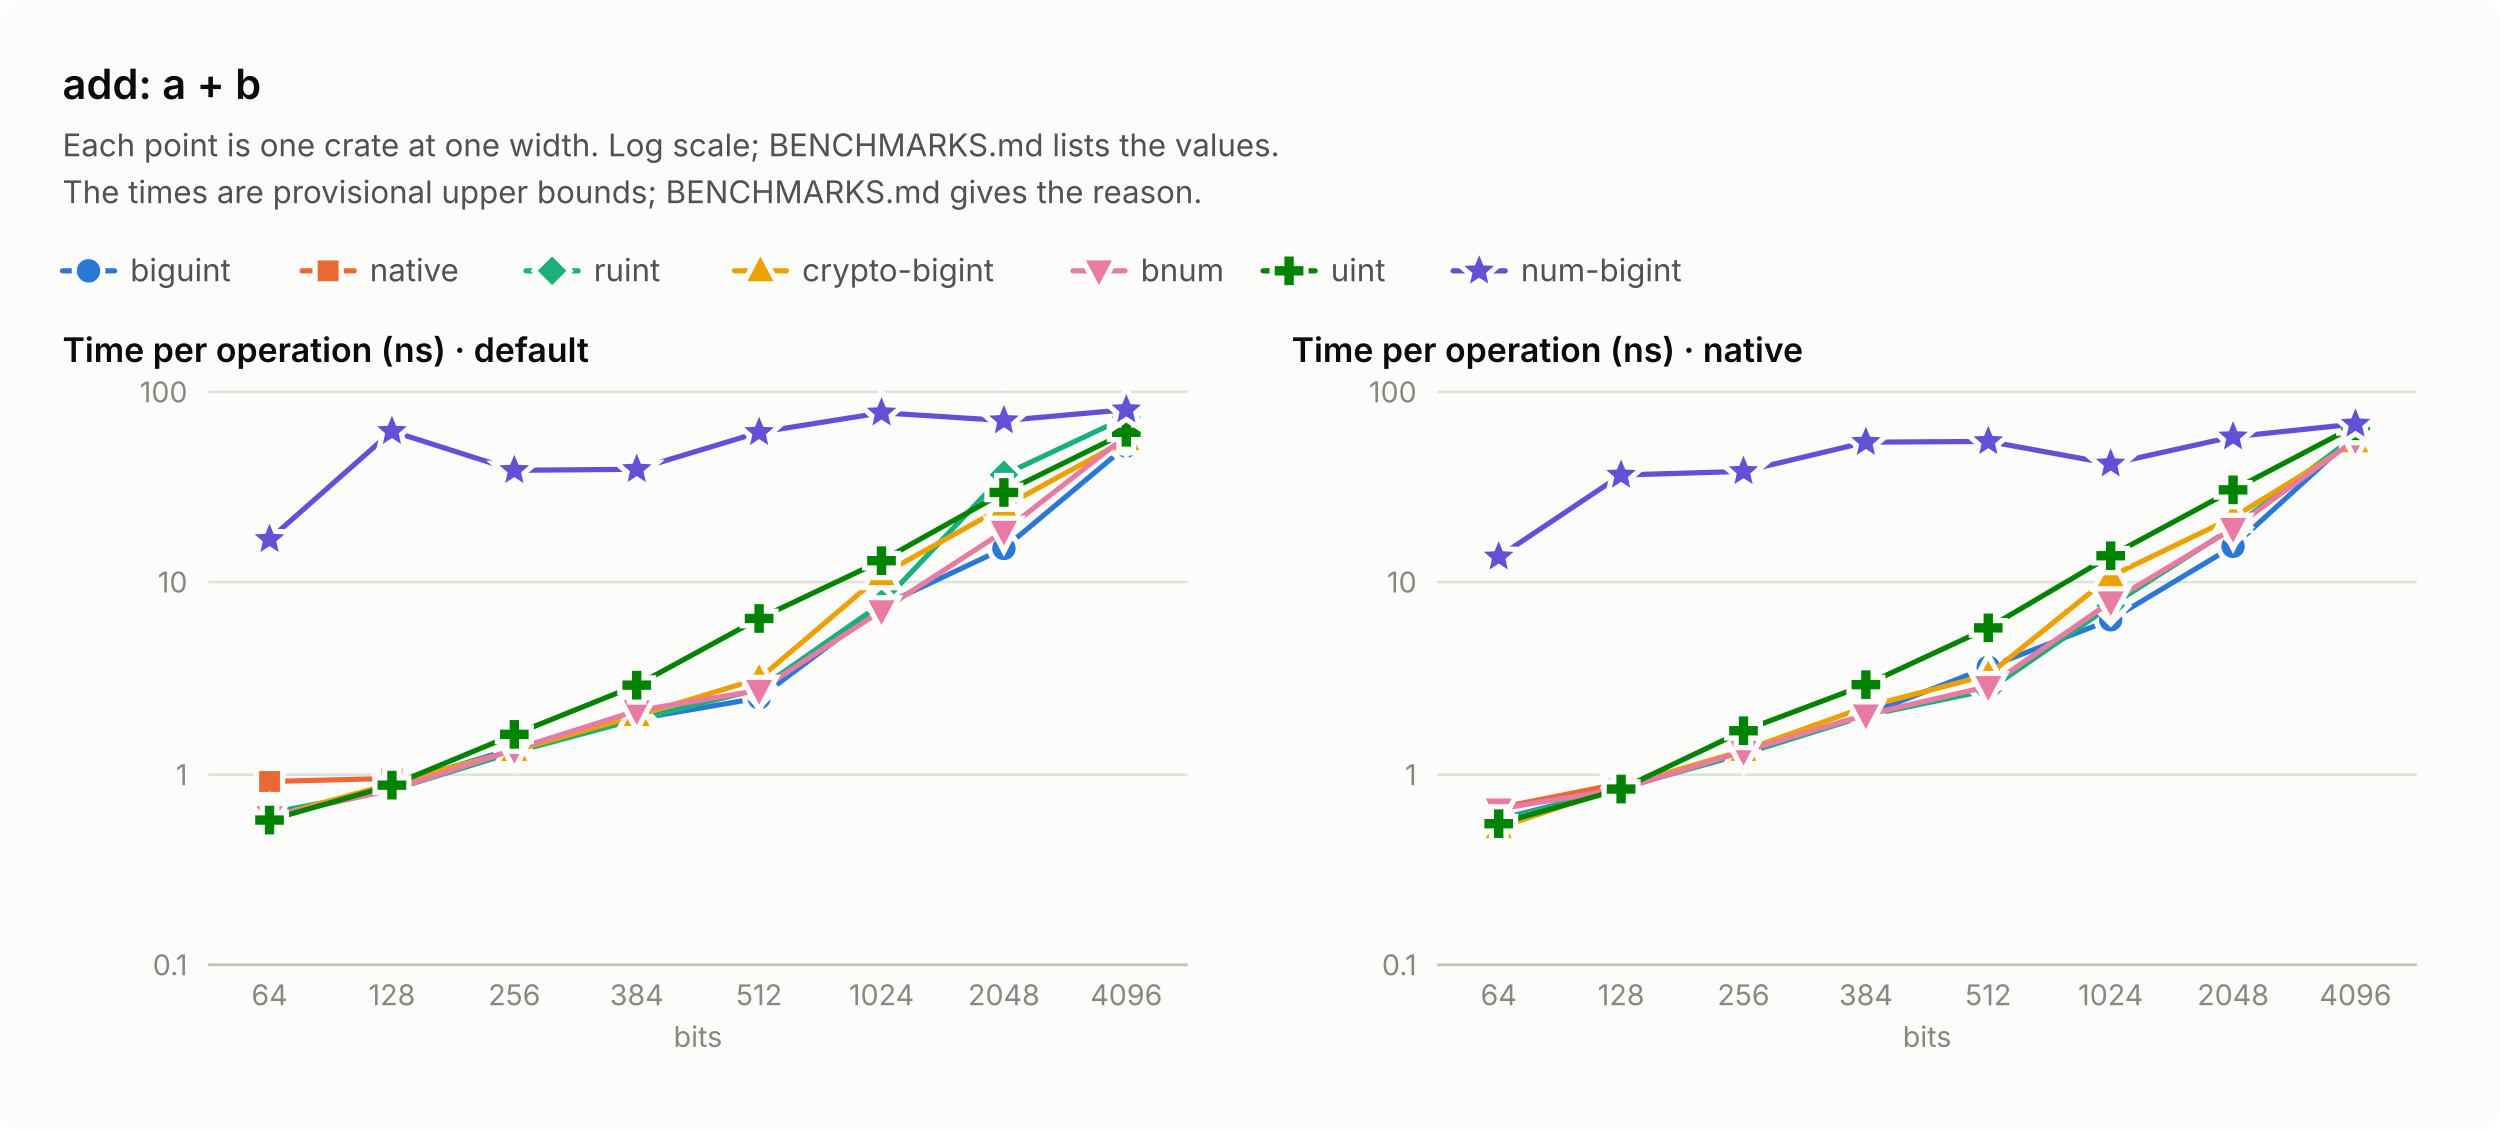
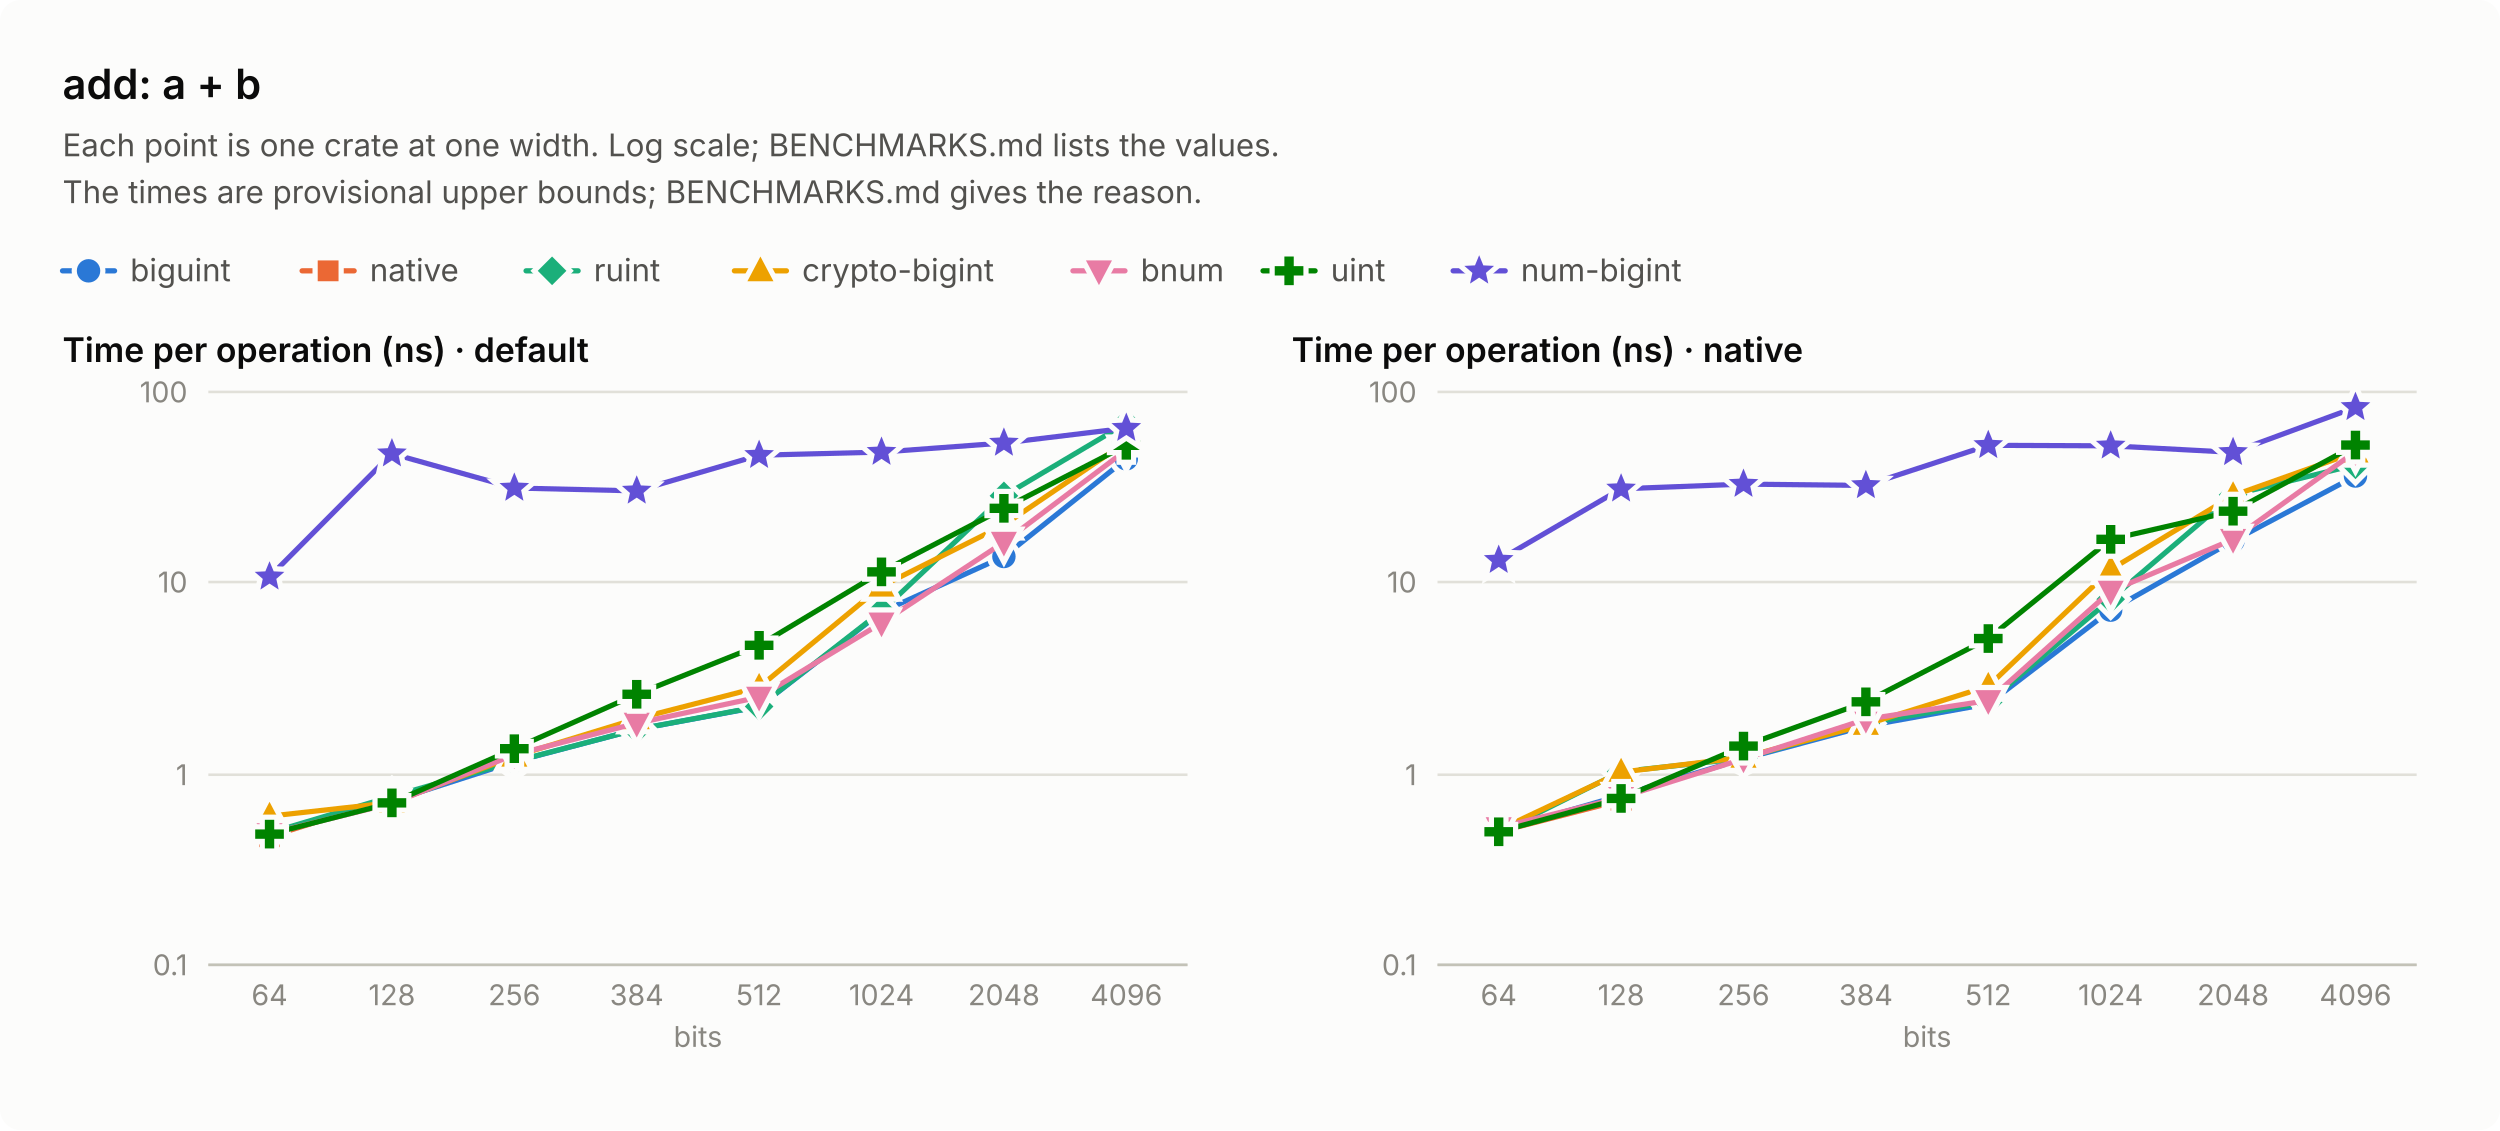
<svg xmlns="http://www.w3.org/2000/svg" width="960" height="434" viewBox="0 0 960 434" role="img" aria-labelledby="title description">
  <style>.grid,.axis{stroke-width:1}.title{font:600 16px system-ui, -apple-system, "Segoe UI", sans-serif}.subtitle,.legend{font:12px system-ui, -apple-system, "Segoe UI", sans-serif}.panel{font:600 13px system-ui, -apple-system, "Segoe UI", sans-serif}.tick{font:11px system-ui, -apple-system, "Segoe UI", sans-serif;font-variant-numeric:tabular-nums}.line{fill:none;stroke-width:2;stroke-linejoin:round;stroke-linecap:round}.marker{stroke-width:4;paint-order:stroke}.surface{fill:#fcfcfb}.grid{stroke:#e1e0d9}.axis{stroke:#c3c2b7}.title,.panel{fill:#0b0b0b}.subtitle,.legend{fill:#52514e}.tick{fill:#898781}.marker{stroke:#fcfcfb}.c0 .line{stroke:#2a78d6}.c0 .marker{fill:#2a78d6}.c1 .line{stroke:#eb6834}.c1 .marker{fill:#eb6834}.c2 .line{stroke:#1baf7a}.c2 .marker{fill:#1baf7a}.c3 .line{stroke:#eda100}.c3 .marker{fill:#eda100}.c4 .line{stroke:#e87ba4}.c4 .marker{fill:#e87ba4}.c5 .line{stroke:#008300}.c5 .marker{fill:#008300}.c6 .line{stroke:#6250d6}.c6 .marker{fill:#6250d6}@media (prefers-color-scheme: dark){.surface{fill:#1a1a19}.grid{stroke:#2c2c2a}.axis{stroke:#383835}.title,.panel{fill:#f0efec}.subtitle,.legend{fill:#c3c2b7}.tick{fill:#898781}.marker{stroke:#1a1a19}.c0 .line{stroke:#3987e5}.c0 .marker{fill:#3987e5}.c1 .line{stroke:#d95926}.c1 .marker{fill:#d95926}.c2 .line{stroke:#199e70}.c2 .marker{fill:#199e70}.c3 .line{stroke:#c98500}.c3 .marker{fill:#c98500}.c4 .line{stroke:#d55181}.c4 .marker{fill:#d55181}.c5 .line{stroke:#008300}.c5 .marker{fill:#008300}.c6 .line{stroke:#9085e9}.c6 .marker{fill:#9085e9}}</style>
  <rect class="surface" width="960" height="434" rx="8" />
  <text class="title" x="24" y="38">add: a + b</text>
  <text class="subtitle" x="24" y="60">Each point is one crate at one width. Log scale; BENCHMARKS.md lists the values.</text>
  <text class="subtitle" x="24" y="78">The times are provisional upper bounds; BENCHMARKS.md gives the reason.</text>
  <g class="c0">
    <path class="line" d="M24,104h20" />
    <path class="marker" transform="translate(34,104)" d="M0,-4.5A4.5,4.5 0 1 1 0,4.5A4.5,4.5 0 1 1 0,-4.5Z" />
  </g>
  <text class="legend" x="50" y="108">biguint</text>
  <g class="c1">
    <path class="line" d="M116,104h20" />
    <path class="marker" transform="translate(126,104)" d="M-4,-4H4V4H-4Z" />
  </g>
  <text class="legend" x="142" y="108">native</text>
  <g class="c2">
    <path class="line" d="M202,104h20" />
    <path class="marker" transform="translate(212,104)" d="M0,-5.5L5.5,0L0,5.5L-5.5,0Z" />
  </g>
  <text class="legend" x="228" y="108">ruint</text>
  <g class="c3">
    <path class="line" d="M282,104h20" />
    <path class="marker" transform="translate(292,104)" d="M0,-5.5L5,4H-5Z" />
  </g>
  <text class="legend" x="308" y="108">crypto-bigint</text>
  <g class="c4">
    <path class="line" d="M412,104h20" />
    <path class="marker" transform="translate(422,104)" d="M0,5.5L5,-4H-5Z" />
  </g>
  <text class="legend" x="438" y="108">bnum</text>
  <g class="c5">
    <path class="line" d="M485,104h20" />
    <path class="marker" transform="translate(495,104)" d="M-1.8,-5.5H1.8V-1.8H5.5V1.8H1.8V5.5H-1.8V1.8H-5.5V-1.8H-1.8Z" />
  </g>
  <text class="legend" x="511" y="108">uint</text>
  <g class="c6">
    <path class="line" d="M558,104h20" />
    <path class="marker" transform="translate(568,104)" d="M0,-6L1.6,-2.1L5.7,-1.9L2.6,0.8L3.5,4.9L0,2.6L-3.5,4.9L-2.6,0.8L-5.7,-1.9L-1.6,-2.1Z" />
  </g>
  <text class="legend" x="584" y="108">num-bigint</text>
  <text class="panel" x="24" y="139">Time per operation (ns) · default</text>
  <path class="grid" d="M80,370.5H456" />
  <text class="tick" x="72" y="374.5" text-anchor="end">0.1</text>
  <path class="grid" d="M80,297.5H456" />
  <text class="tick" x="72" y="301.5" text-anchor="end">1</text>
  <path class="grid" d="M80,223.5H456" />
  <text class="tick" x="72" y="227.5" text-anchor="end">10</text>
  <path class="grid" d="M80,150.5H456" />
  <text class="tick" x="72" y="154.5" text-anchor="end">100</text>
  <path class="axis" d="M80,370.5H456" />
  <text class="tick" x="103.5" y="386" text-anchor="middle">64</text>
  <text class="tick" x="150.5" y="386" text-anchor="middle">128</text>
  <text class="tick" x="197.5" y="386" text-anchor="middle">256</text>
  <text class="tick" x="244.5" y="386" text-anchor="middle">384</text>
  <text class="tick" x="291.5" y="386" text-anchor="middle">512</text>
  <text class="tick" x="338.5" y="386" text-anchor="middle">1024</text>
  <text class="tick" x="385.5" y="386" text-anchor="middle">2048</text>
  <text class="tick" x="432.5" y="386" text-anchor="middle">4096</text>
  <text class="tick" x="268.0" y="402" text-anchor="middle">bits</text>
  <g class="c0">
-     <path class="line" d="M103.5,314.4L150.5,301.6L197.5,287.3L244.5,276.1L291.5,268.0L338.5,232.7L385.5,210.6L432.5,171.3" />
-     <path class="marker" transform="translate(103.5,314.4)" d="M0,-4.5A4.5,4.5 0 1 1 0,4.5A4.5,4.5 0 1 1 0,-4.5Z" />
-     <path class="marker" transform="translate(150.5,301.6)" d="M0,-4.5A4.5,4.5 0 1 1 0,4.5A4.5,4.5 0 1 1 0,-4.5Z" />
-     <path class="marker" transform="translate(197.5,287.3)" d="M0,-4.5A4.5,4.5 0 1 1 0,4.5A4.5,4.5 0 1 1 0,-4.5Z" />
-     <path class="marker" transform="translate(244.5,276.1)" d="M0,-4.5A4.5,4.5 0 1 1 0,4.5A4.5,4.5 0 1 1 0,-4.5Z" />
-     <path class="marker" transform="translate(291.5,268.0)" d="M0,-4.5A4.5,4.5 0 1 1 0,4.5A4.5,4.5 0 1 1 0,-4.5Z" />
-     <path class="marker" transform="translate(338.5,232.7)" d="M0,-4.5A4.5,4.5 0 1 1 0,4.5A4.5,4.5 0 1 1 0,-4.5Z" />
-     <path class="marker" transform="translate(385.5,210.6)" d="M0,-4.5A4.5,4.5 0 1 1 0,4.5A4.5,4.5 0 1 1 0,-4.5Z" />
-     <path class="marker" transform="translate(432.5,171.3)" d="M0,-4.5A4.5,4.5 0 1 1 0,4.5A4.5,4.5 0 1 1 0,-4.5Z" />
+     <path class="line" d="M103.5,320.0L150.5,307.6L197.5,292.5L244.5,280.1L291.5,271.4L338.5,235.0L385.5,213.7L432.5,176.2" />
+     <path class="marker" transform="translate(103.5,320.0)" d="M0,-4.5A4.5,4.5 0 1 1 0,4.5A4.5,4.5 0 1 1 0,-4.5Z" />
+     <path class="marker" transform="translate(150.5,307.6)" d="M0,-4.5A4.5,4.5 0 1 1 0,4.5A4.5,4.5 0 1 1 0,-4.5Z" />
+     <path class="marker" transform="translate(197.5,292.5)" d="M0,-4.5A4.5,4.5 0 1 1 0,4.5A4.5,4.5 0 1 1 0,-4.5Z" />
+     <path class="marker" transform="translate(244.5,280.1)" d="M0,-4.5A4.5,4.5 0 1 1 0,4.5A4.5,4.5 0 1 1 0,-4.5Z" />
+     <path class="marker" transform="translate(291.5,271.4)" d="M0,-4.5A4.5,4.5 0 1 1 0,4.5A4.5,4.5 0 1 1 0,-4.5Z" />
+     <path class="marker" transform="translate(338.5,235.0)" d="M0,-4.5A4.5,4.5 0 1 1 0,4.5A4.5,4.5 0 1 1 0,-4.5Z" />
+     <path class="marker" transform="translate(385.5,213.7)" d="M0,-4.5A4.5,4.5 0 1 1 0,4.5A4.5,4.5 0 1 1 0,-4.5Z" />
+     <path class="marker" transform="translate(432.5,176.2)" d="M0,-4.5A4.5,4.5 0 1 1 0,4.5A4.5,4.5 0 1 1 0,-4.5Z" />
  </g>
  <g class="c1">
-     <path class="line" d="M103.5,300.1L150.5,298.9" />
-     <path class="marker" transform="translate(103.5,300.1)" d="M-4,-4H4V4H-4Z" />
-     <path class="marker" transform="translate(150.5,298.9)" d="M-4,-4H4V4H-4Z" />
+     <path class="line" d="M103.5,321.3L150.5,306.5" />
+     <path class="marker" transform="translate(103.5,321.3)" d="M-4,-4H4V4H-4Z" />
+     <path class="marker" transform="translate(150.5,306.5)" d="M-4,-4H4V4H-4Z" />
  </g>
  <g class="c2">
-     <path class="line" d="M103.5,312.1L150.5,303.3L197.5,288.8L244.5,276.2L291.5,264.6L338.5,231.8L385.5,182.3L432.5,160.2" />
-     <path class="marker" transform="translate(103.5,312.1)" d="M0,-5.5L5.5,0L0,5.5L-5.5,0Z" />
-     <path class="marker" transform="translate(150.5,303.3)" d="M0,-5.5L5.5,0L0,5.5L-5.5,0Z" />
-     <path class="marker" transform="translate(197.5,288.8)" d="M0,-5.5L5.5,0L0,5.5L-5.5,0Z" />
-     <path class="marker" transform="translate(244.5,276.2)" d="M0,-5.5L5.5,0L0,5.5L-5.5,0Z" />
-     <path class="marker" transform="translate(291.5,264.6)" d="M0,-5.5L5.5,0L0,5.5L-5.5,0Z" />
-     <path class="marker" transform="translate(338.5,231.8)" d="M0,-5.5L5.5,0L0,5.5L-5.5,0Z" />
-     <path class="marker" transform="translate(385.5,182.3)" d="M0,-5.5L5.5,0L0,5.5L-5.5,0Z" />
-     <path class="marker" transform="translate(432.5,160.2)" d="M0,-5.5L5.5,0L0,5.5L-5.5,0Z" />
+     <path class="line" d="M103.5,319.8L150.5,305.8L197.5,292.4L244.5,280.1L291.5,271.3L338.5,234.7L385.5,190.4L432.5,162.5" />
+     <path class="marker" transform="translate(103.5,319.8)" d="M0,-5.5L5.5,0L0,5.5L-5.5,0Z" />
+     <path class="marker" transform="translate(150.5,305.8)" d="M0,-5.5L5.5,0L0,5.5L-5.5,0Z" />
+     <path class="marker" transform="translate(197.5,292.4)" d="M0,-5.5L5.5,0L0,5.5L-5.5,0Z" />
+     <path class="marker" transform="translate(244.5,280.1)" d="M0,-5.5L5.5,0L0,5.5L-5.5,0Z" />
+     <path class="marker" transform="translate(291.5,271.3)" d="M0,-5.5L5.5,0L0,5.5L-5.5,0Z" />
+     <path class="marker" transform="translate(338.5,234.7)" d="M0,-5.5L5.5,0L0,5.5L-5.5,0Z" />
+     <path class="marker" transform="translate(385.5,190.4)" d="M0,-5.5L5.5,0L0,5.5L-5.5,0Z" />
+     <path class="marker" transform="translate(432.5,162.5)" d="M0,-5.5L5.5,0L0,5.5L-5.5,0Z" />
  </g>
  <g class="c3">
-     <path class="line" d="M103.5,313.9L150.5,300.9L197.5,288.2L244.5,274.8L291.5,260.6L338.5,220.7L385.5,194.6L432.5,168.9" />
-     <path class="marker" transform="translate(103.5,313.9)" d="M0,-5.5L5,4H-5Z" />
-     <path class="marker" transform="translate(150.5,300.9)" d="M0,-5.5L5,4H-5Z" />
-     <path class="marker" transform="translate(197.5,288.2)" d="M0,-5.5L5,4H-5Z" />
-     <path class="marker" transform="translate(244.5,274.8)" d="M0,-5.5L5,4H-5Z" />
-     <path class="marker" transform="translate(291.5,260.6)" d="M0,-5.5L5,4H-5Z" />
-     <path class="marker" transform="translate(338.5,220.7)" d="M0,-5.5L5,4H-5Z" />
-     <path class="marker" transform="translate(385.5,194.6)" d="M0,-5.5L5,4H-5Z" />
-     <path class="marker" transform="translate(432.5,168.9)" d="M0,-5.5L5,4H-5Z" />
+     <path class="line" d="M103.5,313.4L150.5,308.2L197.5,290.4L244.5,276.0L291.5,263.9L338.5,225.1L385.5,201.6L432.5,169.7" />
+     <path class="marker" transform="translate(103.5,313.4)" d="M0,-5.5L5,4H-5Z" />
+     <path class="marker" transform="translate(150.5,308.2)" d="M0,-5.5L5,4H-5Z" />
+     <path class="marker" transform="translate(197.5,290.4)" d="M0,-5.5L5,4H-5Z" />
+     <path class="marker" transform="translate(244.5,276.0)" d="M0,-5.5L5,4H-5Z" />
+     <path class="marker" transform="translate(291.5,263.9)" d="M0,-5.5L5,4H-5Z" />
+     <path class="marker" transform="translate(338.5,225.1)" d="M0,-5.5L5,4H-5Z" />
+     <path class="marker" transform="translate(385.5,201.6)" d="M0,-5.5L5,4H-5Z" />
+     <path class="marker" transform="translate(432.5,169.7)" d="M0,-5.5L5,4H-5Z" />
  </g>
  <g class="c4">
-     <path class="line" d="M103.5,313.5L150.5,303.3L197.5,287.8L244.5,272.9L291.5,265.1L338.5,234.5L385.5,204.0L432.5,167.4" />
-     <path class="marker" transform="translate(103.5,313.5)" d="M0,5.5L5,-4H-5Z" />
-     <path class="marker" transform="translate(150.5,303.3)" d="M0,5.5L5,-4H-5Z" />
-     <path class="marker" transform="translate(197.5,287.8)" d="M0,5.5L5,-4H-5Z" />
-     <path class="marker" transform="translate(244.5,272.9)" d="M0,5.5L5,-4H-5Z" />
-     <path class="marker" transform="translate(291.5,265.1)" d="M0,5.5L5,-4H-5Z" />
-     <path class="marker" transform="translate(338.5,234.5)" d="M0,5.5L5,-4H-5Z" />
-     <path class="marker" transform="translate(385.5,204.0)" d="M0,5.5L5,-4H-5Z" />
-     <path class="marker" transform="translate(432.5,167.4)" d="M0,5.5L5,-4H-5Z" />
+     <path class="line" d="M103.5,320.1L150.5,308.5L197.5,289.8L244.5,277.7L291.5,267.7L338.5,239.2L385.5,208.2L432.5,172.8" />
+     <path class="marker" transform="translate(103.5,320.1)" d="M0,5.5L5,-4H-5Z" />
+     <path class="marker" transform="translate(150.5,308.5)" d="M0,5.5L5,-4H-5Z" />
+     <path class="marker" transform="translate(197.5,289.8)" d="M0,5.5L5,-4H-5Z" />
+     <path class="marker" transform="translate(244.5,277.7)" d="M0,5.5L5,-4H-5Z" />
+     <path class="marker" transform="translate(291.5,267.7)" d="M0,5.5L5,-4H-5Z" />
+     <path class="marker" transform="translate(338.5,239.2)" d="M0,5.5L5,-4H-5Z" />
+     <path class="marker" transform="translate(385.5,208.2)" d="M0,5.5L5,-4H-5Z" />
+     <path class="marker" transform="translate(432.5,172.8)" d="M0,5.5L5,-4H-5Z" />
  </g>
  <g class="c5">
-     <path class="line" d="M103.5,314.9L150.5,301.5L197.5,282.0L244.5,263.1L291.5,237.5L338.5,215.3L385.5,189.1L432.5,166.0" />
-     <path class="marker" transform="translate(103.5,314.9)" d="M-1.8,-5.5H1.8V-1.8H5.5V1.8H1.8V5.5H-1.8V1.8H-5.5V-1.8H-1.8Z" />
-     <path class="marker" transform="translate(150.5,301.5)" d="M-1.8,-5.5H1.8V-1.8H5.5V1.8H1.8V5.5H-1.8V1.8H-5.5V-1.8H-1.8Z" />
-     <path class="marker" transform="translate(197.5,282.0)" d="M-1.8,-5.5H1.8V-1.8H5.5V1.8H1.8V5.5H-1.8V1.8H-5.5V-1.8H-1.8Z" />
-     <path class="marker" transform="translate(244.5,263.1)" d="M-1.8,-5.5H1.8V-1.8H5.5V1.8H1.8V5.5H-1.8V1.8H-5.5V-1.8H-1.8Z" />
-     <path class="marker" transform="translate(291.5,237.5)" d="M-1.8,-5.5H1.8V-1.8H5.5V1.8H1.8V5.5H-1.8V1.8H-5.5V-1.8H-1.8Z" />
-     <path class="marker" transform="translate(338.5,215.3)" d="M-1.8,-5.5H1.8V-1.8H5.5V1.8H1.8V5.5H-1.8V1.8H-5.5V-1.8H-1.8Z" />
-     <path class="marker" transform="translate(385.5,189.1)" d="M-1.8,-5.5H1.8V-1.8H5.5V1.8H1.8V5.5H-1.8V1.8H-5.5V-1.8H-1.8Z" />
-     <path class="marker" transform="translate(432.5,166.0)" d="M-1.8,-5.5H1.8V-1.8H5.5V1.8H1.8V5.5H-1.8V1.8H-5.5V-1.8H-1.8Z" />
+     <path class="line" d="M103.5,320.3L150.5,308.3L197.5,287.5L244.5,266.6L291.5,247.8L338.5,219.6L385.5,195.2L432.5,171.0" />
+     <path class="marker" transform="translate(103.5,320.3)" d="M-1.8,-5.5H1.8V-1.8H5.5V1.8H1.8V5.5H-1.8V1.8H-5.5V-1.8H-1.8Z" />
+     <path class="marker" transform="translate(150.5,308.3)" d="M-1.8,-5.5H1.8V-1.8H5.5V1.8H1.8V5.5H-1.8V1.8H-5.5V-1.8H-1.8Z" />
+     <path class="marker" transform="translate(197.5,287.5)" d="M-1.8,-5.5H1.8V-1.8H5.5V1.8H1.8V5.5H-1.8V1.8H-5.5V-1.8H-1.8Z" />
+     <path class="marker" transform="translate(244.5,266.6)" d="M-1.8,-5.5H1.8V-1.8H5.5V1.8H1.8V5.5H-1.8V1.8H-5.5V-1.8H-1.8Z" />
+     <path class="marker" transform="translate(291.5,247.8)" d="M-1.8,-5.5H1.8V-1.8H5.5V1.8H1.8V5.5H-1.8V1.8H-5.5V-1.8H-1.8Z" />
+     <path class="marker" transform="translate(338.5,219.6)" d="M-1.8,-5.5H1.8V-1.8H5.5V1.8H1.8V5.5H-1.8V1.8H-5.5V-1.8H-1.8Z" />
+     <path class="marker" transform="translate(385.5,195.2)" d="M-1.8,-5.5H1.8V-1.8H5.5V1.8H1.8V5.5H-1.8V1.8H-5.5V-1.8H-1.8Z" />
+     <path class="marker" transform="translate(432.5,171.0)" d="M-1.8,-5.5H1.8V-1.8H5.5V1.8H1.8V5.5H-1.8V1.8H-5.5V-1.8H-1.8Z" />
  </g>
  <g class="c6">
-     <path class="line" d="M103.5,207.1L150.5,165.6L197.5,180.6L244.5,180.2L291.5,166.0L338.5,158.5L385.5,161.5L432.5,157.3" />
-     <path class="marker" transform="translate(103.5,207.1)" d="M0,-6L1.6,-2.1L5.7,-1.9L2.6,0.8L3.5,4.9L0,2.6L-3.5,4.9L-2.6,0.8L-5.7,-1.9L-1.6,-2.1Z" />
-     <path class="marker" transform="translate(150.5,165.6)" d="M0,-6L1.6,-2.1L5.7,-1.9L2.6,0.8L3.5,4.9L0,2.6L-3.5,4.9L-2.6,0.8L-5.7,-1.9L-1.6,-2.1Z" />
-     <path class="marker" transform="translate(197.5,180.6)" d="M0,-6L1.6,-2.1L5.7,-1.9L2.6,0.8L3.5,4.9L0,2.6L-3.5,4.9L-2.6,0.8L-5.7,-1.9L-1.6,-2.1Z" />
-     <path class="marker" transform="translate(244.5,180.2)" d="M0,-6L1.6,-2.1L5.7,-1.9L2.6,0.8L3.5,4.9L0,2.6L-3.5,4.9L-2.6,0.8L-5.7,-1.9L-1.6,-2.1Z" />
-     <path class="marker" transform="translate(291.5,166.0)" d="M0,-6L1.6,-2.1L5.7,-1.9L2.6,0.8L3.5,4.9L0,2.6L-3.5,4.9L-2.6,0.8L-5.7,-1.9L-1.6,-2.1Z" />
-     <path class="marker" transform="translate(338.5,158.5)" d="M0,-6L1.6,-2.1L5.7,-1.9L2.6,0.8L3.5,4.9L0,2.6L-3.5,4.9L-2.6,0.8L-5.7,-1.9L-1.6,-2.1Z" />
-     <path class="marker" transform="translate(385.5,161.5)" d="M0,-6L1.6,-2.1L5.7,-1.9L2.6,0.8L3.5,4.9L0,2.6L-3.5,4.9L-2.6,0.8L-5.7,-1.9L-1.6,-2.1Z" />
-     <path class="marker" transform="translate(432.5,157.3)" d="M0,-6L1.6,-2.1L5.7,-1.9L2.6,0.8L3.5,4.9L0,2.6L-3.5,4.9L-2.6,0.8L-5.7,-1.9L-1.6,-2.1Z" />
+     <path class="line" d="M103.5,221.5L150.5,174.2L197.5,187.4L244.5,188.5L291.5,174.8L338.5,173.6L385.5,170.1L432.5,164.4" />
+     <path class="marker" transform="translate(103.5,221.5)" d="M0,-6L1.6,-2.1L5.7,-1.9L2.6,0.8L3.5,4.9L0,2.6L-3.5,4.9L-2.6,0.8L-5.7,-1.9L-1.6,-2.1Z" />
+     <path class="marker" transform="translate(150.5,174.2)" d="M0,-6L1.6,-2.1L5.7,-1.9L2.6,0.8L3.5,4.9L0,2.6L-3.5,4.9L-2.6,0.8L-5.7,-1.9L-1.6,-2.1Z" />
+     <path class="marker" transform="translate(197.5,187.4)" d="M0,-6L1.6,-2.1L5.7,-1.9L2.6,0.8L3.5,4.9L0,2.6L-3.5,4.9L-2.6,0.8L-5.7,-1.9L-1.6,-2.1Z" />
+     <path class="marker" transform="translate(244.5,188.5)" d="M0,-6L1.6,-2.1L5.7,-1.9L2.6,0.8L3.5,4.9L0,2.6L-3.5,4.9L-2.6,0.8L-5.7,-1.9L-1.6,-2.1Z" />
+     <path class="marker" transform="translate(291.5,174.8)" d="M0,-6L1.6,-2.1L5.7,-1.9L2.6,0.8L3.5,4.9L0,2.6L-3.5,4.9L-2.6,0.8L-5.7,-1.9L-1.6,-2.1Z" />
+     <path class="marker" transform="translate(338.5,173.6)" d="M0,-6L1.6,-2.1L5.7,-1.9L2.6,0.8L3.5,4.9L0,2.6L-3.5,4.9L-2.6,0.8L-5.7,-1.9L-1.6,-2.1Z" />
+     <path class="marker" transform="translate(385.5,170.1)" d="M0,-6L1.6,-2.1L5.7,-1.9L2.6,0.8L3.5,4.9L0,2.6L-3.5,4.9L-2.6,0.8L-5.7,-1.9L-1.6,-2.1Z" />
+     <path class="marker" transform="translate(432.5,164.4)" d="M0,-6L1.6,-2.1L5.7,-1.9L2.6,0.8L3.5,4.9L0,2.6L-3.5,4.9L-2.6,0.8L-5.7,-1.9L-1.6,-2.1Z" />
  </g>
  <text class="panel" x="496" y="139">Time per operation (ns) · native</text>
  <path class="grid" d="M552,370.5H928" />
  <text class="tick" x="544" y="374.5" text-anchor="end">0.1</text>
  <path class="grid" d="M552,297.5H928" />
  <text class="tick" x="544" y="301.5" text-anchor="end">1</text>
  <path class="grid" d="M552,223.5H928" />
  <text class="tick" x="544" y="227.5" text-anchor="end">10</text>
  <path class="grid" d="M552,150.5H928" />
  <text class="tick" x="544" y="154.5" text-anchor="end">100</text>
  <path class="axis" d="M552,370.5H928" />
  <text class="tick" x="575.5" y="386" text-anchor="middle">64</text>
  <text class="tick" x="622.5" y="386" text-anchor="middle">128</text>
  <text class="tick" x="669.5" y="386" text-anchor="middle">256</text>
  <text class="tick" x="716.5" y="386" text-anchor="middle">384</text>
  <text class="tick" x="763.5" y="386" text-anchor="middle">512</text>
  <text class="tick" x="810.5" y="386" text-anchor="middle">1024</text>
  <text class="tick" x="857.5" y="386" text-anchor="middle">2048</text>
  <text class="tick" x="904.5" y="386" text-anchor="middle">4096</text>
  <text class="tick" x="740.0" y="402" text-anchor="middle">bits</text>
  <g class="c0">
-     <path class="line" d="M575.5,314.6L622.5,302.7L669.5,288.9L716.5,274.4L763.5,256.2L810.5,238.0L857.5,209.8L904.5,167.0" />
-     <path class="marker" transform="translate(575.5,314.6)" d="M0,-4.5A4.5,4.5 0 1 1 0,4.5A4.5,4.5 0 1 1 0,-4.5Z" />
-     <path class="marker" transform="translate(622.5,302.7)" d="M0,-4.5A4.5,4.5 0 1 1 0,4.5A4.5,4.5 0 1 1 0,-4.5Z" />
-     <path class="marker" transform="translate(669.5,288.9)" d="M0,-4.5A4.5,4.5 0 1 1 0,4.5A4.5,4.5 0 1 1 0,-4.5Z" />
-     <path class="marker" transform="translate(716.5,274.4)" d="M0,-4.5A4.5,4.5 0 1 1 0,4.5A4.5,4.5 0 1 1 0,-4.5Z" />
-     <path class="marker" transform="translate(763.5,256.2)" d="M0,-4.5A4.5,4.5 0 1 1 0,4.5A4.5,4.5 0 1 1 0,-4.5Z" />
-     <path class="marker" transform="translate(810.5,238.0)" d="M0,-4.5A4.5,4.5 0 1 1 0,4.5A4.5,4.5 0 1 1 0,-4.5Z" />
-     <path class="marker" transform="translate(857.5,209.8)" d="M0,-4.5A4.5,4.5 0 1 1 0,4.5A4.5,4.5 0 1 1 0,-4.5Z" />
-     <path class="marker" transform="translate(904.5,167.0)" d="M0,-4.5A4.5,4.5 0 1 1 0,4.5A4.5,4.5 0 1 1 0,-4.5Z" />
+     <path class="line" d="M575.5,319.0L622.5,305.4L669.5,291.4L716.5,278.8L763.5,270.3L810.5,234.3L857.5,207.7L904.5,182.8" />
+     <path class="marker" transform="translate(575.5,319.0)" d="M0,-4.5A4.5,4.5 0 1 1 0,4.5A4.5,4.5 0 1 1 0,-4.5Z" />
+     <path class="marker" transform="translate(622.5,305.4)" d="M0,-4.5A4.5,4.5 0 1 1 0,4.5A4.5,4.5 0 1 1 0,-4.5Z" />
+     <path class="marker" transform="translate(669.5,291.4)" d="M0,-4.5A4.5,4.5 0 1 1 0,4.5A4.5,4.5 0 1 1 0,-4.5Z" />
+     <path class="marker" transform="translate(716.5,278.8)" d="M0,-4.5A4.5,4.5 0 1 1 0,4.5A4.5,4.5 0 1 1 0,-4.5Z" />
+     <path class="marker" transform="translate(763.5,270.3)" d="M0,-4.5A4.5,4.5 0 1 1 0,4.5A4.5,4.5 0 1 1 0,-4.5Z" />
+     <path class="marker" transform="translate(810.5,234.3)" d="M0,-4.5A4.5,4.5 0 1 1 0,4.5A4.5,4.5 0 1 1 0,-4.5Z" />
+     <path class="marker" transform="translate(857.5,207.7)" d="M0,-4.5A4.5,4.5 0 1 1 0,4.5A4.5,4.5 0 1 1 0,-4.5Z" />
+     <path class="marker" transform="translate(904.5,182.8)" d="M0,-4.5A4.5,4.5 0 1 1 0,4.5A4.5,4.5 0 1 1 0,-4.5Z" />
  </g>
  <g class="c1">
-     <path class="line" d="M575.5,310.2L622.5,300.8" />
-     <path class="marker" transform="translate(575.5,310.2)" d="M-4,-4H4V4H-4Z" />
-     <path class="marker" transform="translate(622.5,300.8)" d="M-4,-4H4V4H-4Z" />
+     <path class="line" d="M575.5,319.4L622.5,307.3" />
+     <path class="marker" transform="translate(575.5,319.4)" d="M-4,-4H4V4H-4Z" />
+     <path class="marker" transform="translate(622.5,307.3)" d="M-4,-4H4V4H-4Z" />
  </g>
  <g class="c2">
-     <path class="line" d="M575.5,315.1L622.5,302.6L669.5,289.5L716.5,274.8L763.5,265.0L810.5,232.6L857.5,202.5L904.5,167.4" />
-     <path class="marker" transform="translate(575.5,315.1)" d="M0,-5.5L5.5,0L0,5.5L-5.5,0Z" />
-     <path class="marker" transform="translate(622.5,302.6)" d="M0,-5.5L5.5,0L0,5.5L-5.5,0Z" />
-     <path class="marker" transform="translate(669.5,289.5)" d="M0,-5.5L5.5,0L0,5.5L-5.5,0Z" />
-     <path class="marker" transform="translate(716.5,274.8)" d="M0,-5.5L5.5,0L0,5.5L-5.5,0Z" />
-     <path class="marker" transform="translate(763.5,265.0)" d="M0,-5.5L5.5,0L0,5.5L-5.5,0Z" />
-     <path class="marker" transform="translate(810.5,232.6)" d="M0,-5.5L5.5,0L0,5.5L-5.5,0Z" />
-     <path class="marker" transform="translate(857.5,202.5)" d="M0,-5.5L5.5,0L0,5.5L-5.5,0Z" />
-     <path class="marker" transform="translate(904.5,167.4)" d="M0,-5.5L5.5,0L0,5.5L-5.5,0Z" />
+     <path class="line" d="M575.5,319.7L622.5,296.3L669.5,291.2L716.5,277.8L763.5,269.6L810.5,230.1L857.5,190.0L904.5,178.5" />
+     <path class="marker" transform="translate(575.5,319.7)" d="M0,-5.5L5.5,0L0,5.5L-5.5,0Z" />
+     <path class="marker" transform="translate(622.5,296.3)" d="M0,-5.5L5.5,0L0,5.5L-5.5,0Z" />
+     <path class="marker" transform="translate(669.5,291.2)" d="M0,-5.5L5.5,0L0,5.5L-5.5,0Z" />
+     <path class="marker" transform="translate(716.5,277.8)" d="M0,-5.5L5.5,0L0,5.5L-5.5,0Z" />
+     <path class="marker" transform="translate(763.5,269.6)" d="M0,-5.5L5.5,0L0,5.5L-5.5,0Z" />
+     <path class="marker" transform="translate(810.5,230.1)" d="M0,-5.5L5.5,0L0,5.5L-5.5,0Z" />
+     <path class="marker" transform="translate(857.5,190.0)" d="M0,-5.5L5.5,0L0,5.5L-5.5,0Z" />
+     <path class="marker" transform="translate(904.5,178.5)" d="M0,-5.5L5.5,0L0,5.5L-5.5,0Z" />
  </g>
  <g class="c3">
-     <path class="line" d="M575.5,317.9L622.5,301.9L669.5,288.2L716.5,271.4L763.5,259.2L810.5,221.3L857.5,198.7L904.5,169.7" />
-     <path class="marker" transform="translate(575.5,317.9)" d="M0,-5.5L5,4H-5Z" />
-     <path class="marker" transform="translate(622.5,301.9)" d="M0,-5.5L5,4H-5Z" />
-     <path class="marker" transform="translate(669.5,288.2)" d="M0,-5.5L5,4H-5Z" />
-     <path class="marker" transform="translate(716.5,271.4)" d="M0,-5.5L5,4H-5Z" />
-     <path class="marker" transform="translate(763.5,259.2)" d="M0,-5.5L5,4H-5Z" />
-     <path class="marker" transform="translate(810.5,221.3)" d="M0,-5.5L5,4H-5Z" />
-     <path class="marker" transform="translate(857.5,198.7)" d="M0,-5.5L5,4H-5Z" />
-     <path class="marker" transform="translate(904.5,169.7)" d="M0,-5.5L5,4H-5Z" />
+     <path class="line" d="M575.5,318.7L622.5,296.5L669.5,290.8L716.5,278.2L763.5,263.5L810.5,218.7L857.5,190.3L904.5,173.6" />
+     <path class="marker" transform="translate(575.5,318.7)" d="M0,-5.5L5,4H-5Z" />
+     <path class="marker" transform="translate(622.5,296.5)" d="M0,-5.5L5,4H-5Z" />
+     <path class="marker" transform="translate(669.5,290.8)" d="M0,-5.5L5,4H-5Z" />
+     <path class="marker" transform="translate(716.5,278.2)" d="M0,-5.5L5,4H-5Z" />
+     <path class="marker" transform="translate(763.5,263.5)" d="M0,-5.5L5,4H-5Z" />
+     <path class="marker" transform="translate(810.5,218.7)" d="M0,-5.5L5,4H-5Z" />
+     <path class="marker" transform="translate(857.5,190.3)" d="M0,-5.5L5,4H-5Z" />
+     <path class="marker" transform="translate(904.5,173.6)" d="M0,-5.5L5,4H-5Z" />
  </g>
  <g class="c4">
-     <path class="line" d="M575.5,310.6L622.5,303.0L669.5,288.5L716.5,274.5L763.5,263.6L810.5,231.1L857.5,202.9L904.5,168.8" />
-     <path class="marker" transform="translate(575.5,310.6)" d="M0,5.5L5,-4H-5Z" />
-     <path class="marker" transform="translate(622.5,303.0)" d="M0,5.5L5,-4H-5Z" />
-     <path class="marker" transform="translate(669.5,288.5)" d="M0,5.5L5,-4H-5Z" />
-     <path class="marker" transform="translate(716.5,274.5)" d="M0,5.5L5,-4H-5Z" />
-     <path class="marker" transform="translate(763.5,263.6)" d="M0,5.5L5,-4H-5Z" />
-     <path class="marker" transform="translate(810.5,231.1)" d="M0,5.5L5,-4H-5Z" />
-     <path class="marker" transform="translate(857.5,202.9)" d="M0,5.5L5,-4H-5Z" />
-     <path class="marker" transform="translate(904.5,168.8)" d="M0,5.5L5,-4H-5Z" />
+     <path class="line" d="M575.5,317.8L622.5,306.2L669.5,291.4L716.5,276.2L763.5,269.0L810.5,227.0L857.5,207.1L904.5,173.4" />
+     <path class="marker" transform="translate(575.5,317.8)" d="M0,5.5L5,-4H-5Z" />
+     <path class="marker" transform="translate(622.5,306.2)" d="M0,5.5L5,-4H-5Z" />
+     <path class="marker" transform="translate(669.5,291.4)" d="M0,5.5L5,-4H-5Z" />
+     <path class="marker" transform="translate(716.5,276.2)" d="M0,5.5L5,-4H-5Z" />
+     <path class="marker" transform="translate(763.5,269.0)" d="M0,5.5L5,-4H-5Z" />
+     <path class="marker" transform="translate(810.5,227.0)" d="M0,5.5L5,-4H-5Z" />
+     <path class="marker" transform="translate(857.5,207.1)" d="M0,5.5L5,-4H-5Z" />
+     <path class="marker" transform="translate(904.5,173.4)" d="M0,5.5L5,-4H-5Z" />
  </g>
  <g class="c5">
-     <path class="line" d="M575.5,316.3L622.5,303.0L669.5,280.6L716.5,262.9L763.5,241.1L810.5,213.4L857.5,188.1L904.5,163.5" />
-     <path class="marker" transform="translate(575.5,316.3)" d="M-1.8,-5.5H1.8V-1.8H5.5V1.8H1.8V5.5H-1.8V1.8H-5.5V-1.8H-1.8Z" />
-     <path class="marker" transform="translate(622.5,303.0)" d="M-1.8,-5.5H1.8V-1.8H5.5V1.8H1.8V5.5H-1.8V1.8H-5.5V-1.8H-1.8Z" />
-     <path class="marker" transform="translate(669.5,280.6)" d="M-1.8,-5.5H1.8V-1.8H5.5V1.8H1.8V5.5H-1.8V1.8H-5.5V-1.8H-1.8Z" />
-     <path class="marker" transform="translate(716.5,262.9)" d="M-1.8,-5.5H1.8V-1.8H5.5V1.8H1.8V5.5H-1.8V1.8H-5.5V-1.8H-1.8Z" />
-     <path class="marker" transform="translate(763.5,241.1)" d="M-1.8,-5.5H1.8V-1.8H5.5V1.8H1.8V5.5H-1.8V1.8H-5.5V-1.8H-1.8Z" />
-     <path class="marker" transform="translate(810.5,213.4)" d="M-1.8,-5.5H1.8V-1.8H5.5V1.8H1.8V5.5H-1.8V1.8H-5.5V-1.8H-1.8Z" />
-     <path class="marker" transform="translate(857.5,188.1)" d="M-1.8,-5.5H1.8V-1.8H5.5V1.8H1.8V5.5H-1.8V1.8H-5.5V-1.8H-1.8Z" />
-     <path class="marker" transform="translate(904.5,163.5)" d="M-1.8,-5.5H1.8V-1.8H5.5V1.8H1.8V5.5H-1.8V1.8H-5.5V-1.8H-1.8Z" />
+     <path class="line" d="M575.5,319.4L622.5,306.6L669.5,286.5L716.5,269.5L763.5,245.2L810.5,207.1L857.5,196.3L904.5,170.9" />
+     <path class="marker" transform="translate(575.5,319.4)" d="M-1.8,-5.5H1.8V-1.8H5.5V1.8H1.8V5.5H-1.8V1.8H-5.5V-1.8H-1.8Z" />
+     <path class="marker" transform="translate(622.5,306.6)" d="M-1.8,-5.5H1.8V-1.8H5.5V1.8H1.8V5.5H-1.8V1.8H-5.5V-1.8H-1.8Z" />
+     <path class="marker" transform="translate(669.5,286.5)" d="M-1.8,-5.5H1.8V-1.8H5.5V1.8H1.8V5.5H-1.8V1.8H-5.5V-1.8H-1.8Z" />
+     <path class="marker" transform="translate(716.5,269.5)" d="M-1.8,-5.5H1.8V-1.8H5.5V1.8H1.8V5.5H-1.8V1.8H-5.5V-1.8H-1.8Z" />
+     <path class="marker" transform="translate(763.5,245.2)" d="M-1.8,-5.5H1.8V-1.8H5.5V1.8H1.8V5.5H-1.8V1.8H-5.5V-1.8H-1.8Z" />
+     <path class="marker" transform="translate(810.5,207.1)" d="M-1.8,-5.5H1.8V-1.8H5.5V1.8H1.8V5.5H-1.8V1.8H-5.5V-1.8H-1.8Z" />
+     <path class="marker" transform="translate(857.5,196.3)" d="M-1.8,-5.5H1.8V-1.8H5.5V1.8H1.8V5.5H-1.8V1.8H-5.5V-1.8H-1.8Z" />
+     <path class="marker" transform="translate(904.5,170.9)" d="M-1.8,-5.5H1.8V-1.8H5.5V1.8H1.8V5.5H-1.8V1.8H-5.5V-1.8H-1.8Z" />
  </g>
  <g class="c6">
-     <path class="line" d="M575.5,213.8L622.5,182.4L669.5,181.0L716.5,169.8L763.5,169.5L810.5,178.1L857.5,167.7L904.5,162.8" />
-     <path class="marker" transform="translate(575.5,213.8)" d="M0,-6L1.6,-2.1L5.7,-1.9L2.6,0.8L3.5,4.9L0,2.6L-3.5,4.9L-2.6,0.8L-5.7,-1.9L-1.6,-2.1Z" />
-     <path class="marker" transform="translate(622.5,182.4)" d="M0,-6L1.6,-2.1L5.7,-1.9L2.6,0.8L3.5,4.9L0,2.6L-3.5,4.9L-2.6,0.8L-5.7,-1.9L-1.6,-2.1Z" />
-     <path class="marker" transform="translate(669.5,181.0)" d="M0,-6L1.6,-2.1L5.7,-1.9L2.6,0.8L3.5,4.9L0,2.6L-3.5,4.9L-2.6,0.8L-5.7,-1.9L-1.6,-2.1Z" />
-     <path class="marker" transform="translate(716.5,169.8)" d="M0,-6L1.6,-2.1L5.7,-1.9L2.6,0.8L3.5,4.9L0,2.6L-3.5,4.9L-2.6,0.8L-5.7,-1.9L-1.6,-2.1Z" />
-     <path class="marker" transform="translate(763.5,169.5)" d="M0,-6L1.6,-2.1L5.7,-1.9L2.6,0.8L3.5,4.9L0,2.6L-3.5,4.9L-2.6,0.8L-5.7,-1.9L-1.6,-2.1Z" />
-     <path class="marker" transform="translate(810.5,178.1)" d="M0,-6L1.6,-2.1L5.7,-1.9L2.6,0.8L3.5,4.9L0,2.6L-3.5,4.9L-2.6,0.8L-5.7,-1.9L-1.6,-2.1Z" />
-     <path class="marker" transform="translate(857.5,167.7)" d="M0,-6L1.6,-2.1L5.7,-1.9L2.6,0.8L3.5,4.9L0,2.6L-3.5,4.9L-2.6,0.8L-5.7,-1.9L-1.6,-2.1Z" />
-     <path class="marker" transform="translate(904.5,162.8)" d="M0,-6L1.6,-2.1L5.7,-1.9L2.6,0.8L3.5,4.9L0,2.6L-3.5,4.9L-2.6,0.8L-5.7,-1.9L-1.6,-2.1Z" />
+     <path class="line" d="M575.5,215.1L622.5,187.7L669.5,185.9L716.5,186.4L763.5,171.0L810.5,171.2L857.5,173.7L904.5,156.4" />
+     <path class="marker" transform="translate(575.5,215.1)" d="M0,-6L1.6,-2.1L5.7,-1.9L2.6,0.8L3.5,4.9L0,2.6L-3.5,4.9L-2.6,0.8L-5.7,-1.9L-1.6,-2.1Z" />
+     <path class="marker" transform="translate(622.5,187.7)" d="M0,-6L1.6,-2.1L5.7,-1.9L2.6,0.8L3.5,4.9L0,2.6L-3.5,4.9L-2.6,0.8L-5.7,-1.9L-1.6,-2.1Z" />
+     <path class="marker" transform="translate(669.5,185.9)" d="M0,-6L1.6,-2.1L5.7,-1.9L2.6,0.8L3.5,4.9L0,2.6L-3.5,4.9L-2.6,0.8L-5.7,-1.9L-1.6,-2.1Z" />
+     <path class="marker" transform="translate(716.5,186.4)" d="M0,-6L1.6,-2.1L5.7,-1.9L2.6,0.8L3.5,4.9L0,2.6L-3.5,4.9L-2.6,0.8L-5.7,-1.9L-1.6,-2.1Z" />
+     <path class="marker" transform="translate(763.5,171.0)" d="M0,-6L1.6,-2.1L5.7,-1.9L2.6,0.8L3.5,4.9L0,2.6L-3.5,4.9L-2.6,0.8L-5.7,-1.9L-1.6,-2.1Z" />
+     <path class="marker" transform="translate(810.5,171.2)" d="M0,-6L1.6,-2.1L5.7,-1.9L2.6,0.8L3.5,4.9L0,2.6L-3.5,4.9L-2.6,0.8L-5.7,-1.9L-1.6,-2.1Z" />
+     <path class="marker" transform="translate(857.5,173.7)" d="M0,-6L1.6,-2.1L5.7,-1.9L2.6,0.8L3.5,4.9L0,2.6L-3.5,4.9L-2.6,0.8L-5.7,-1.9L-1.6,-2.1Z" />
+     <path class="marker" transform="translate(904.5,156.4)" d="M0,-6L1.6,-2.1L5.7,-1.9L2.6,0.8L3.5,4.9L0,2.6L-3.5,4.9L-2.6,0.8L-5.7,-1.9L-1.6,-2.1Z" />
  </g>
</svg>
